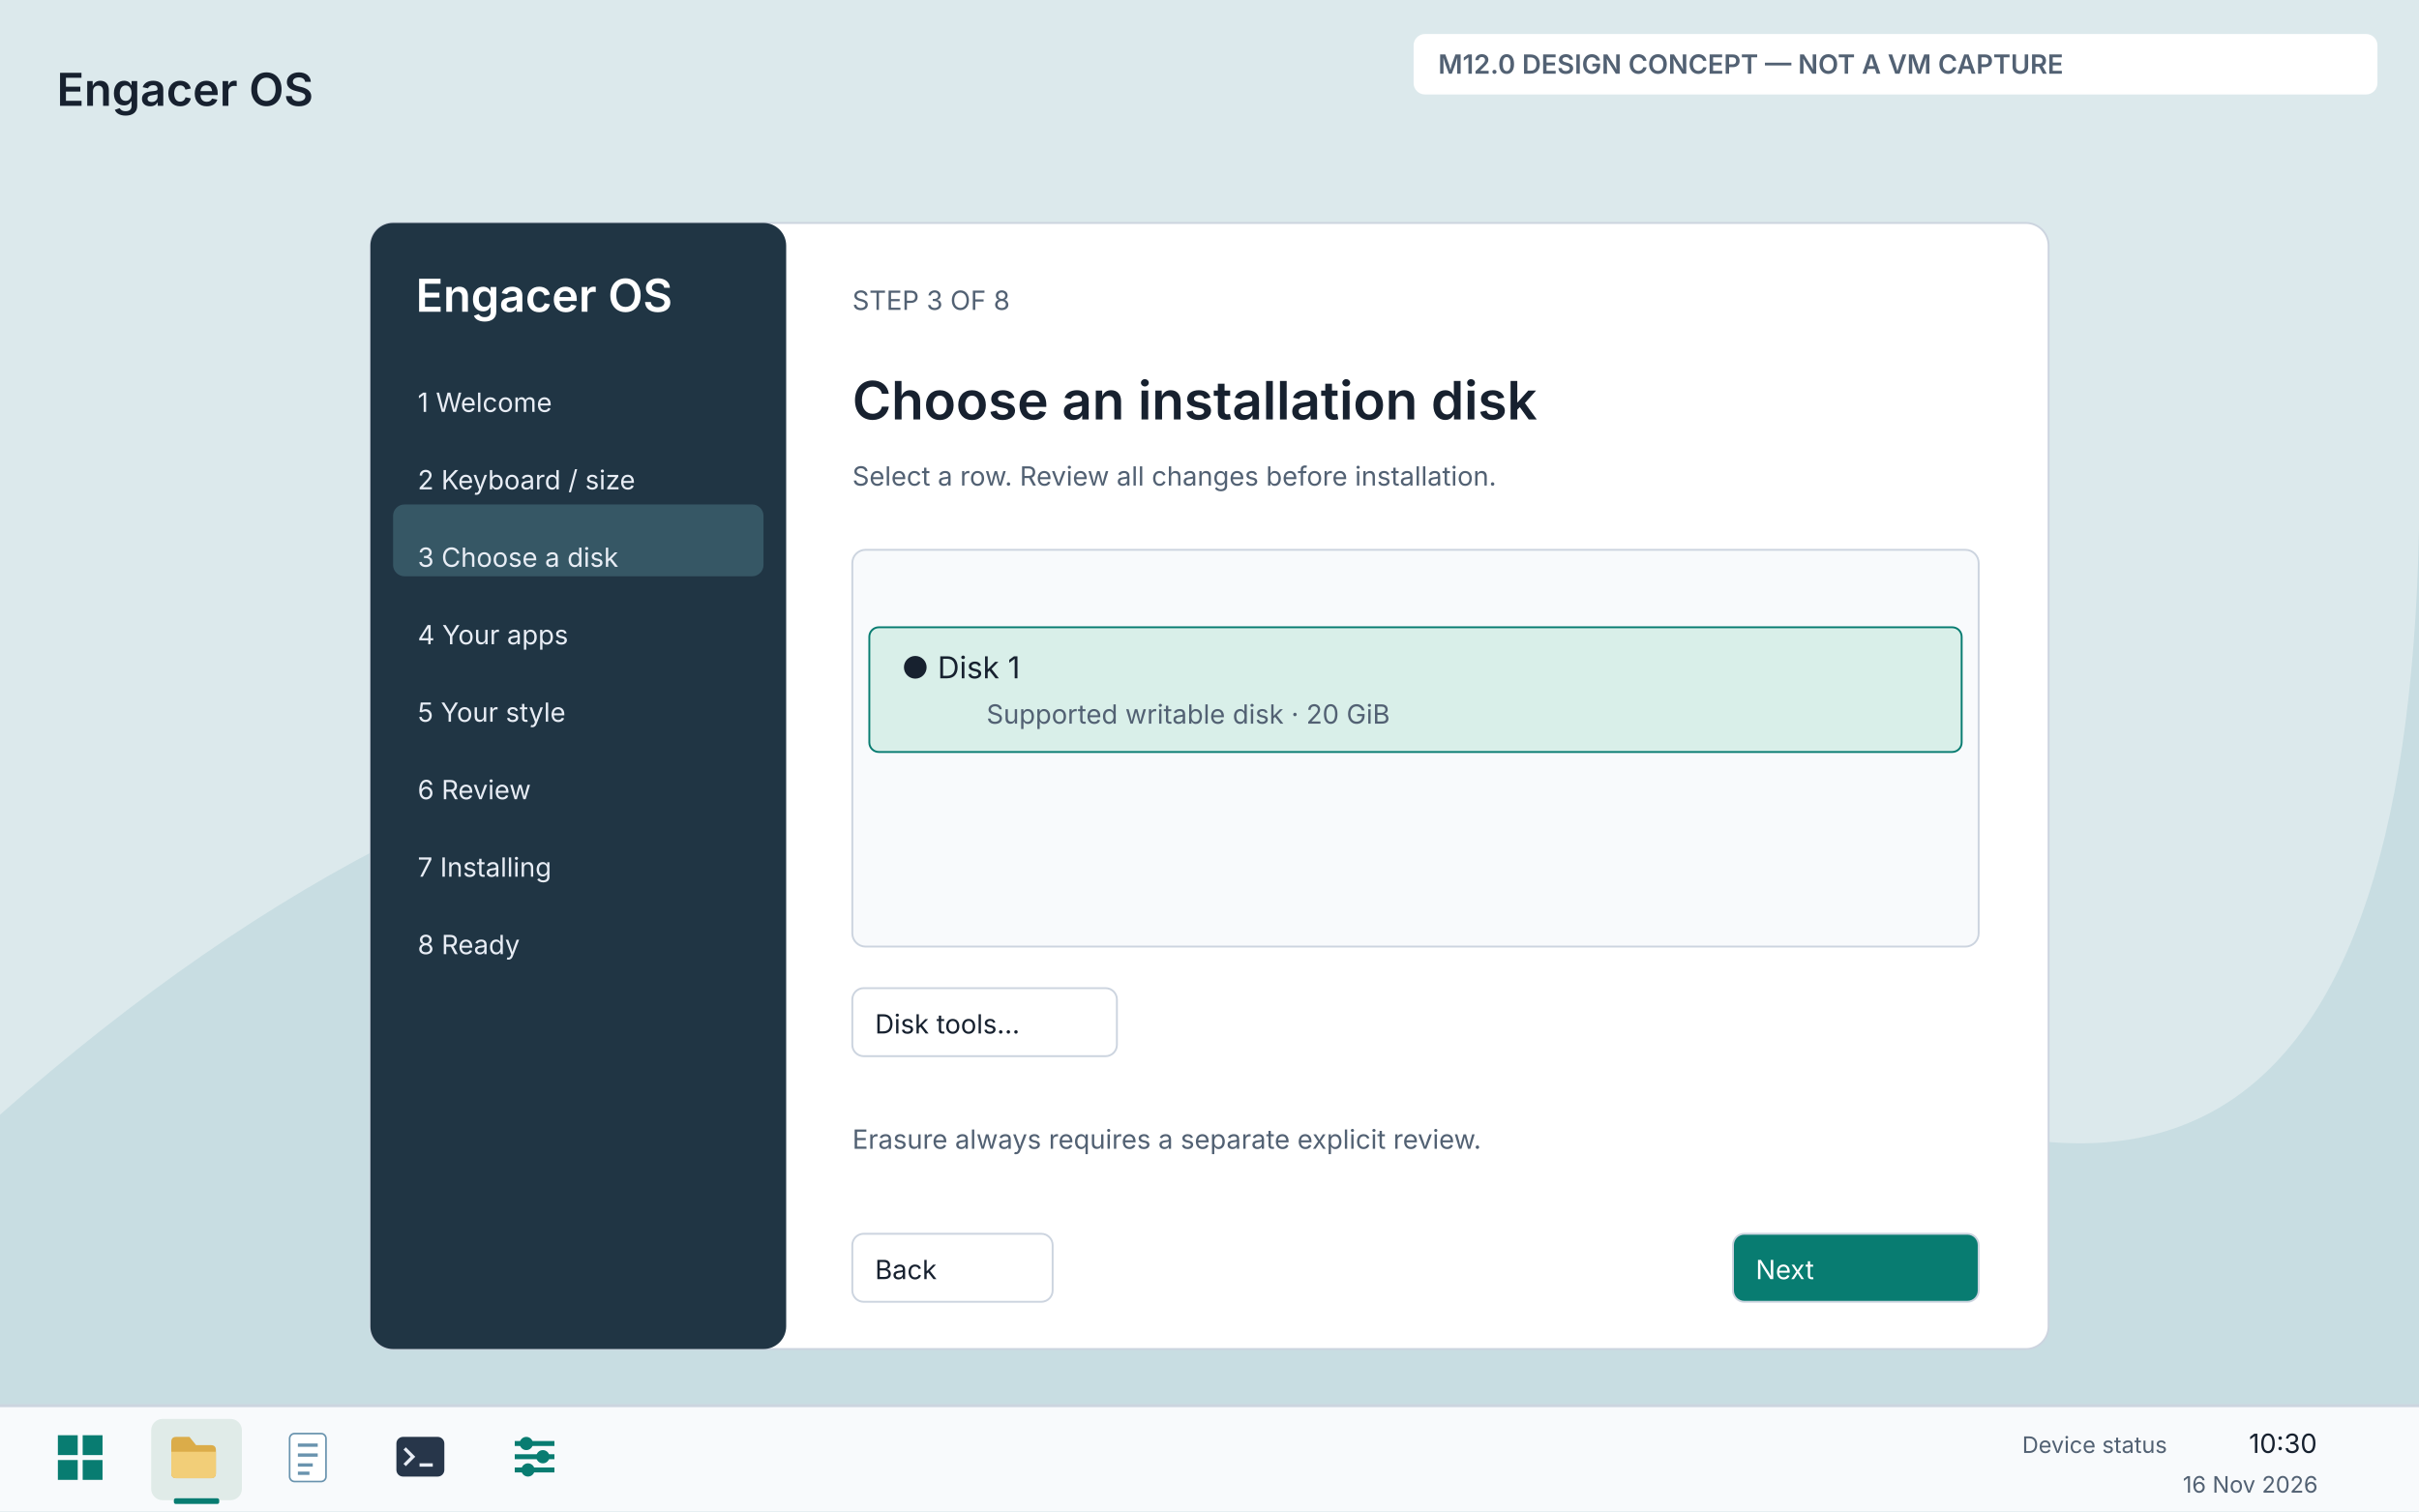
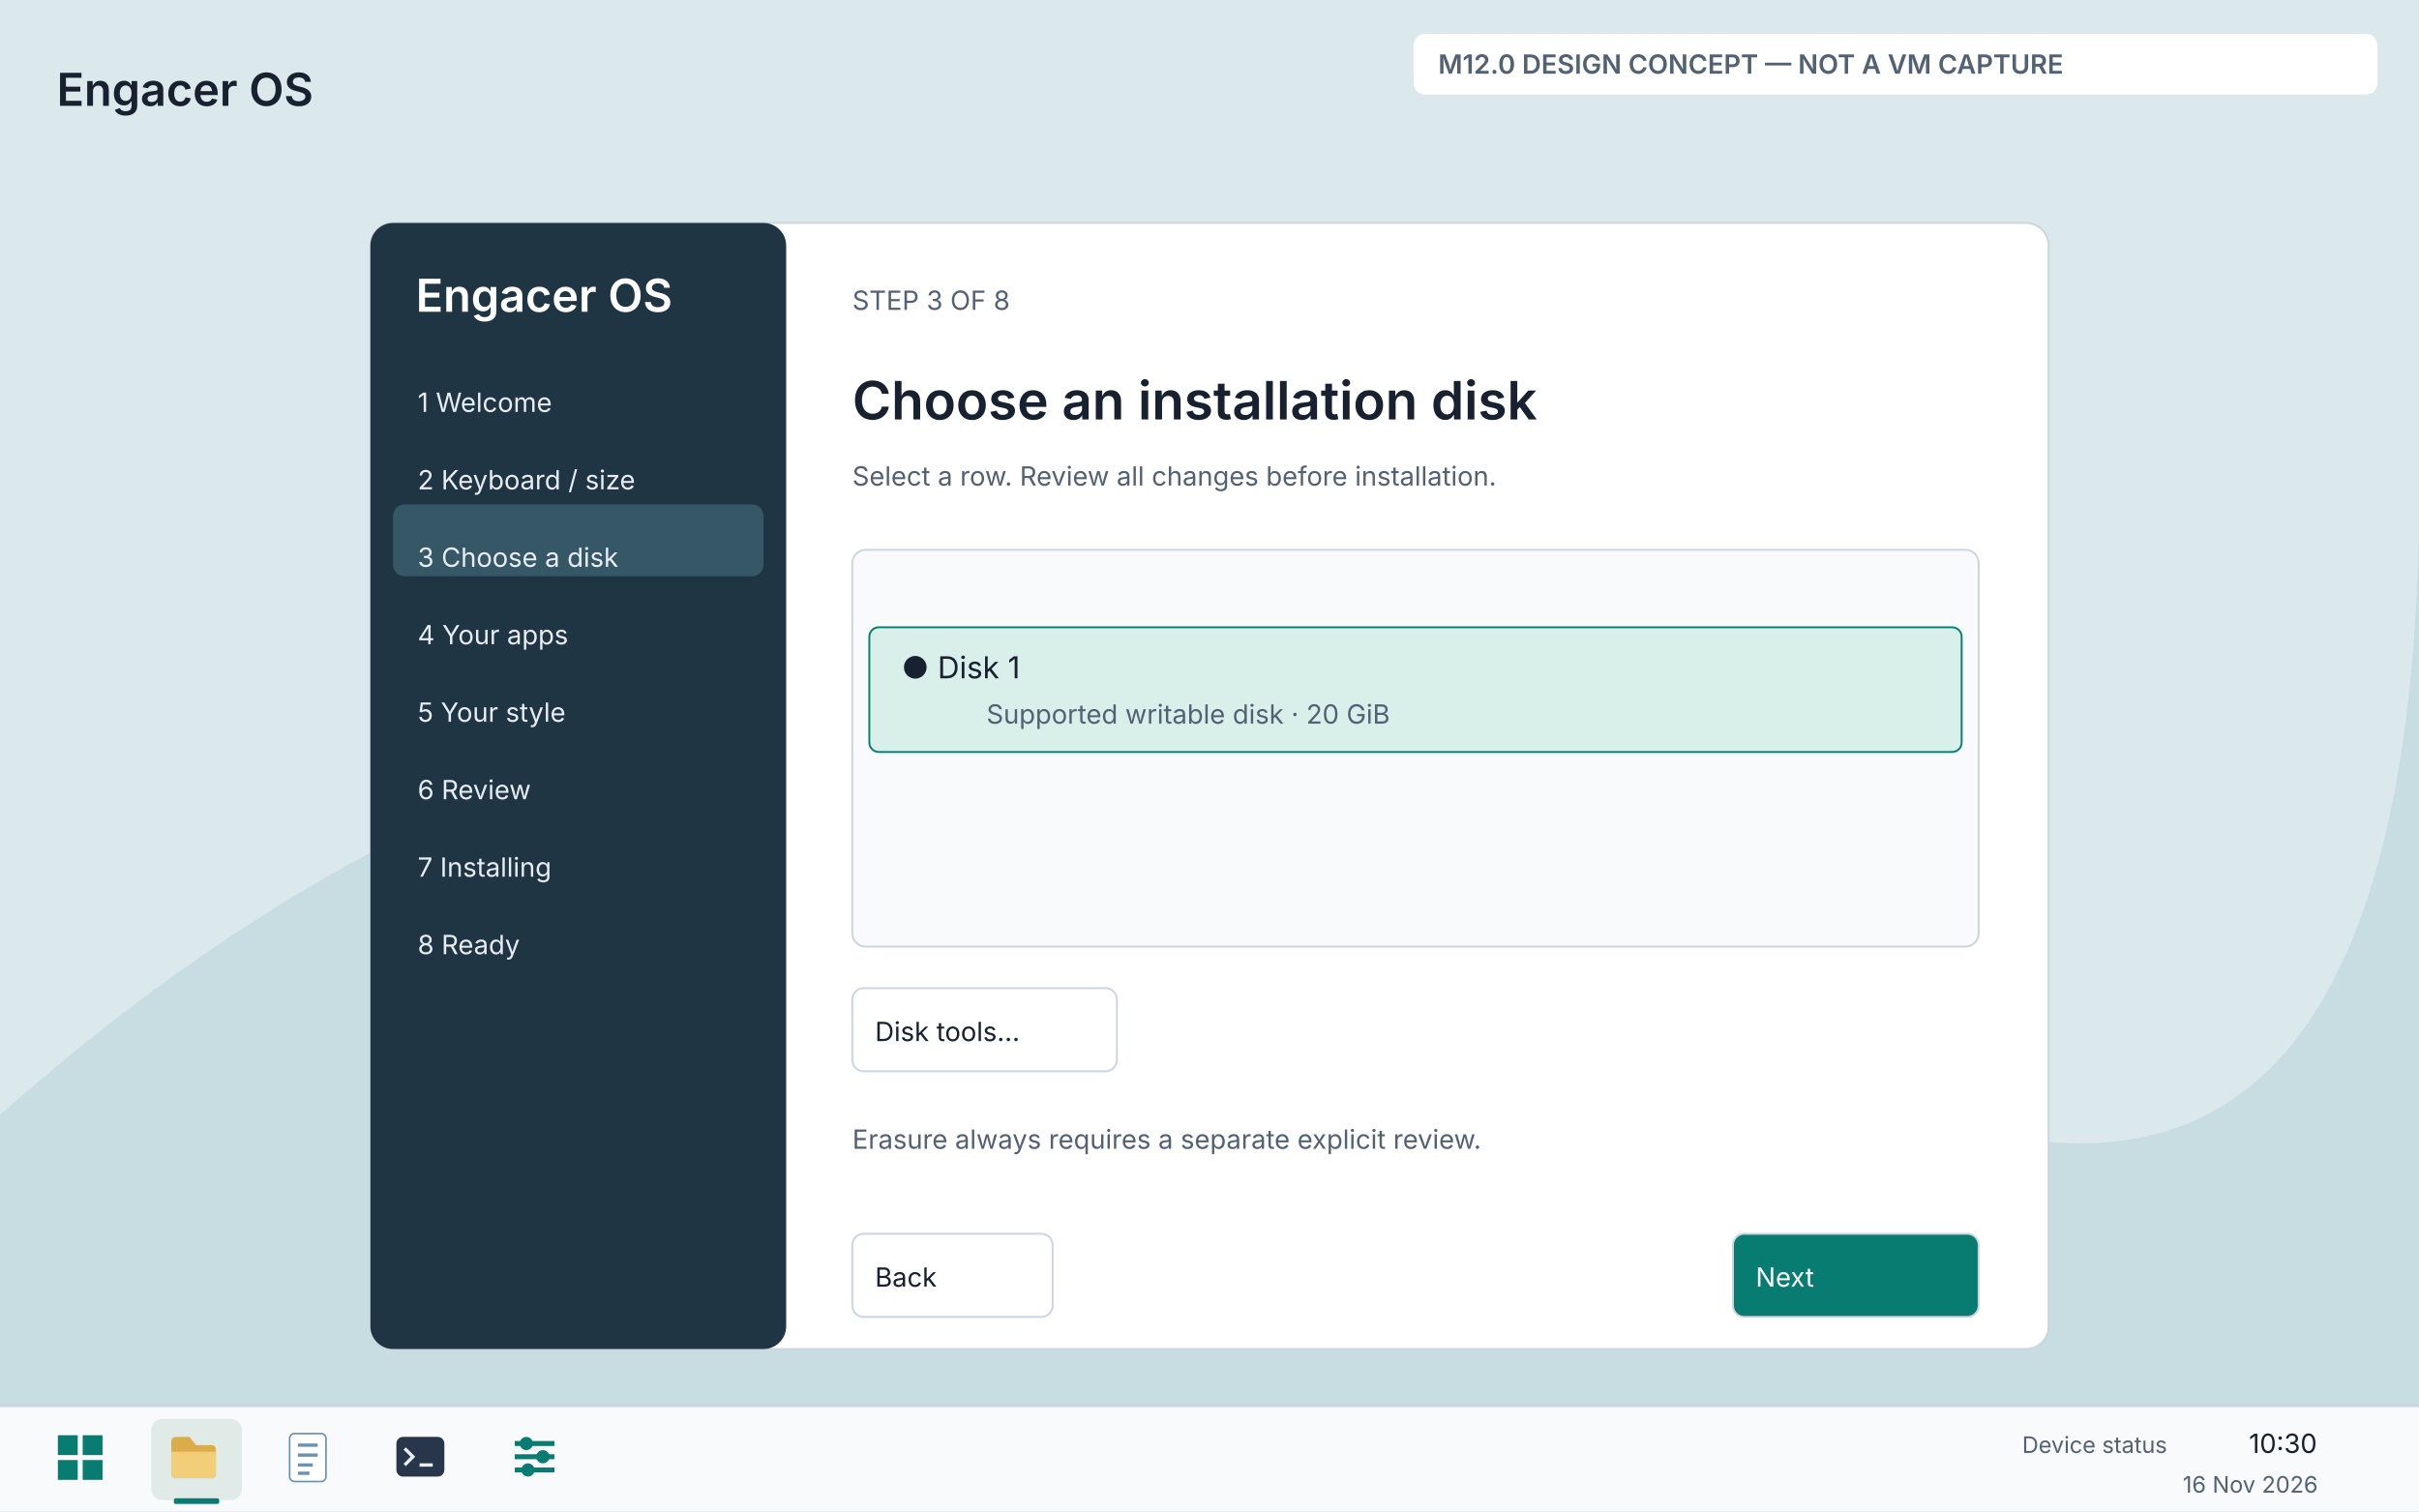
<svg xmlns="http://www.w3.org/2000/svg" width="1280" height="800" viewBox="0 0 1280 800" role="img">
  <rect x="0" y="0" width="1280" height="800" rx="0" fill="#dce9ec" />
  <path d="M0 590Q430 210 850 500T1280 280V800H0Z" fill="#c8dde2" />
  <text x="30" y="56" font-family="Inter,Arial,sans-serif" font-size="24" font-weight="600" fill="#17212f">Engacer OS</text>
  <rect x="748" y="18" width="510" height="32" rx="6" fill="#ffffff" />
  <text x="761" y="39" font-family="Inter,Arial,sans-serif" font-size="14" font-weight="600" fill="#526173">M12.0 DESIGN CONCEPT — NOT A VM CAPTURE</text>
  <rect x="196" y="118" width="888" height="596" rx="12" fill="#ffffff" stroke="#ccd4df" />
  <rect x="196" y="118" width="220" height="596" rx="12" fill="#203544" />
  <text x="220" y="165" font-family="Inter,Arial,sans-serif" font-size="24" font-weight="600" fill="#ffffff">Engacer OS</text>
  <text x="221" y="218" font-family="Inter,Arial,sans-serif" font-size="14" font-weight="400" fill="#e8edf5">1  Welcome</text>
  <text x="221" y="259" font-family="Inter,Arial,sans-serif" font-size="14" font-weight="400" fill="#e8edf5">2  Keyboard / size</text>
  <rect x="208" y="267" width="196" height="38" rx="6" fill="#365765" />
  <text x="221" y="300" font-family="Inter,Arial,sans-serif" font-size="14" font-weight="400" fill="#e8edf5">3  Choose a disk</text>
  <text x="221" y="341" font-family="Inter,Arial,sans-serif" font-size="14" font-weight="400" fill="#e8edf5">4  Your apps</text>
  <text x="221" y="382" font-family="Inter,Arial,sans-serif" font-size="14" font-weight="400" fill="#e8edf5">5  Your style</text>
  <text x="221" y="423" font-family="Inter,Arial,sans-serif" font-size="14" font-weight="400" fill="#e8edf5">6  Review</text>
  <text x="221" y="464" font-family="Inter,Arial,sans-serif" font-size="14" font-weight="400" fill="#e8edf5">7  Installing</text>
  <text x="221" y="505" font-family="Inter,Arial,sans-serif" font-size="14" font-weight="400" fill="#e8edf5">8  Ready</text>
  <text x="451" y="164" font-family="Inter,Arial,sans-serif" font-size="14" font-weight="400" fill="#526173">STEP 3 OF 8</text>
  <text x="451" y="222" font-family="Inter,Arial,sans-serif" font-size="28" font-weight="600" fill="#17212f">Choose an installation disk</text>
  <text x="451" y="257" font-family="Inter,Arial,sans-serif" font-size="14" font-weight="400" fill="#526173">Select a row. Review all changes before installation.</text>
  <rect x="451" y="291" width="596" height="210" rx="7" fill="#f8fafc" stroke="#ccd4df" />
  <rect x="460" y="332" width="578" height="66" rx="5" fill="#d9efe9" stroke="#087c71" />
  <text x="477" y="359" font-family="Inter,Arial,sans-serif" font-size="16" font-weight="400" fill="#17212f">●   Disk 1</text>
  <text x="522" y="383" font-family="Inter,Arial,sans-serif" font-size="14" font-weight="400" fill="#526173">Supported writable disk · 20 GiB</text>
-   <rect x="451" y="523" width="140" height="36" rx="6" fill="#ffffff" stroke="#ccd4df" />
-   <text x="463" y="547" font-family="Inter,Arial,sans-serif" font-size="14" font-weight="400" fill="#17212f">Disk tools…</text>
+   <rect x="451" y="523" width="140" height="44" rx="6" fill="#ffffff" stroke="#ccd4df" />
+   <text x="463" y="551" font-family="Inter,Arial,sans-serif" font-size="14" font-weight="400" fill="#17212f">Disk tools…</text>
  <text x="451" y="608" font-family="Inter,Arial,sans-serif" font-size="14" font-weight="400" fill="#526173">Erasure always requires a separate explicit review.</text>
-   <rect x="451" y="653" width="106" height="36" rx="6" fill="#ffffff" stroke="#ccd4df" />
-   <text x="463" y="677" font-family="Inter,Arial,sans-serif" font-size="14" font-weight="400" fill="#17212f">Back</text>
-   <rect x="917" y="653" width="130" height="36" rx="6" fill="#087c71" stroke="#ccd4df" />
-   <text x="929" y="677" font-family="Inter,Arial,sans-serif" font-size="14" font-weight="400" fill="#ffffff">Next</text>
+   <rect x="451" y="653" width="106" height="44" rx="6" fill="#ffffff" stroke="#ccd4df" />
+   <text x="463" y="681" font-family="Inter,Arial,sans-serif" font-size="14" font-weight="400" fill="#17212f">Back</text>
+   <rect x="917" y="653" width="130" height="44" rx="6" fill="#087c71" stroke="#ccd4df" />
+   <text x="929" y="681" font-family="Inter,Arial,sans-serif" font-size="14" font-weight="400" fill="#ffffff">Next</text>
  <rect x="0" y="744" width="1280" height="56" rx="0" fill="#f8fafc" />
  <path d="M0 744 L1280 744" stroke="#ccd4df" stroke-width="1.5" fill="none" />
  <g transform="translate(28 757) scale(0.875)">
    <path d="M3 3h12v12H3Zm15 0h12v12H18ZM3 18h12v12H3Zm15 0h12v12H18Z" fill="#087c71" />
  </g>
  <rect x="80" y="751" width="48" height="43" rx="6" fill="#e0ebe8" />
  <rect x="92" y="793" width="24" height="3" rx="1" fill="#087c71" />
  <g transform="translate(88 757) scale(0.875)">
    <path d="M3 10V7q0-3 3-3h8l4 5h9q3 0 3 3v14q0 3-3 3H6q-3 0-3-3Z" fill="#dbac49" />
    <path d="M3 13h27v13q0 3-3 3H6q-3 0-3-3Z" fill="#f2ce78" />
  </g>
  <g transform="translate(148 757) scale(0.875)">
    <rect x="6" y="2" width="22" height="29" rx="3" fill="#ffffff" stroke="#6993ae" />
    <path d="M11 9h12m-12 6h12m-12 6h9m-9 5h7" stroke="#6993ae" stroke-width="2" />
  </g>
  <g transform="translate(208 757) scale(0.875)">
    <rect x="2" y="4" width="29" height="24" rx="4" fill="#27364a" />
    <path d="m7 11 5 5-5 5m9 0h8" stroke="#e8edf5" stroke-width="2" fill="none" />
  </g>
  <g transform="translate(268 757) scale(0.875)">
    <path d="M5 8h24M5 16h24M5 24h24" stroke="#087c71" stroke-width="3" />
    <circle cx="12" cy="8" r="4" fill="#087c71" />
    <circle cx="22" cy="16" r="4" fill="#087c71" />
    <circle cx="13" cy="24" r="4" fill="#087c71" />
  </g>
  <text x="1070" y="769" font-family="Inter,Arial,sans-serif" font-size="12" font-weight="400" fill="#526173">Device status</text>
  <text x="1190" y="769" font-family="Inter,Arial,sans-serif" font-size="14" font-weight="400" fill="#17212f">10:30</text>
  <text x="1155" y="790" font-family="Inter,Arial,sans-serif" font-size="12" font-weight="400" fill="#526173">16 Nov 2026</text>
</svg>
